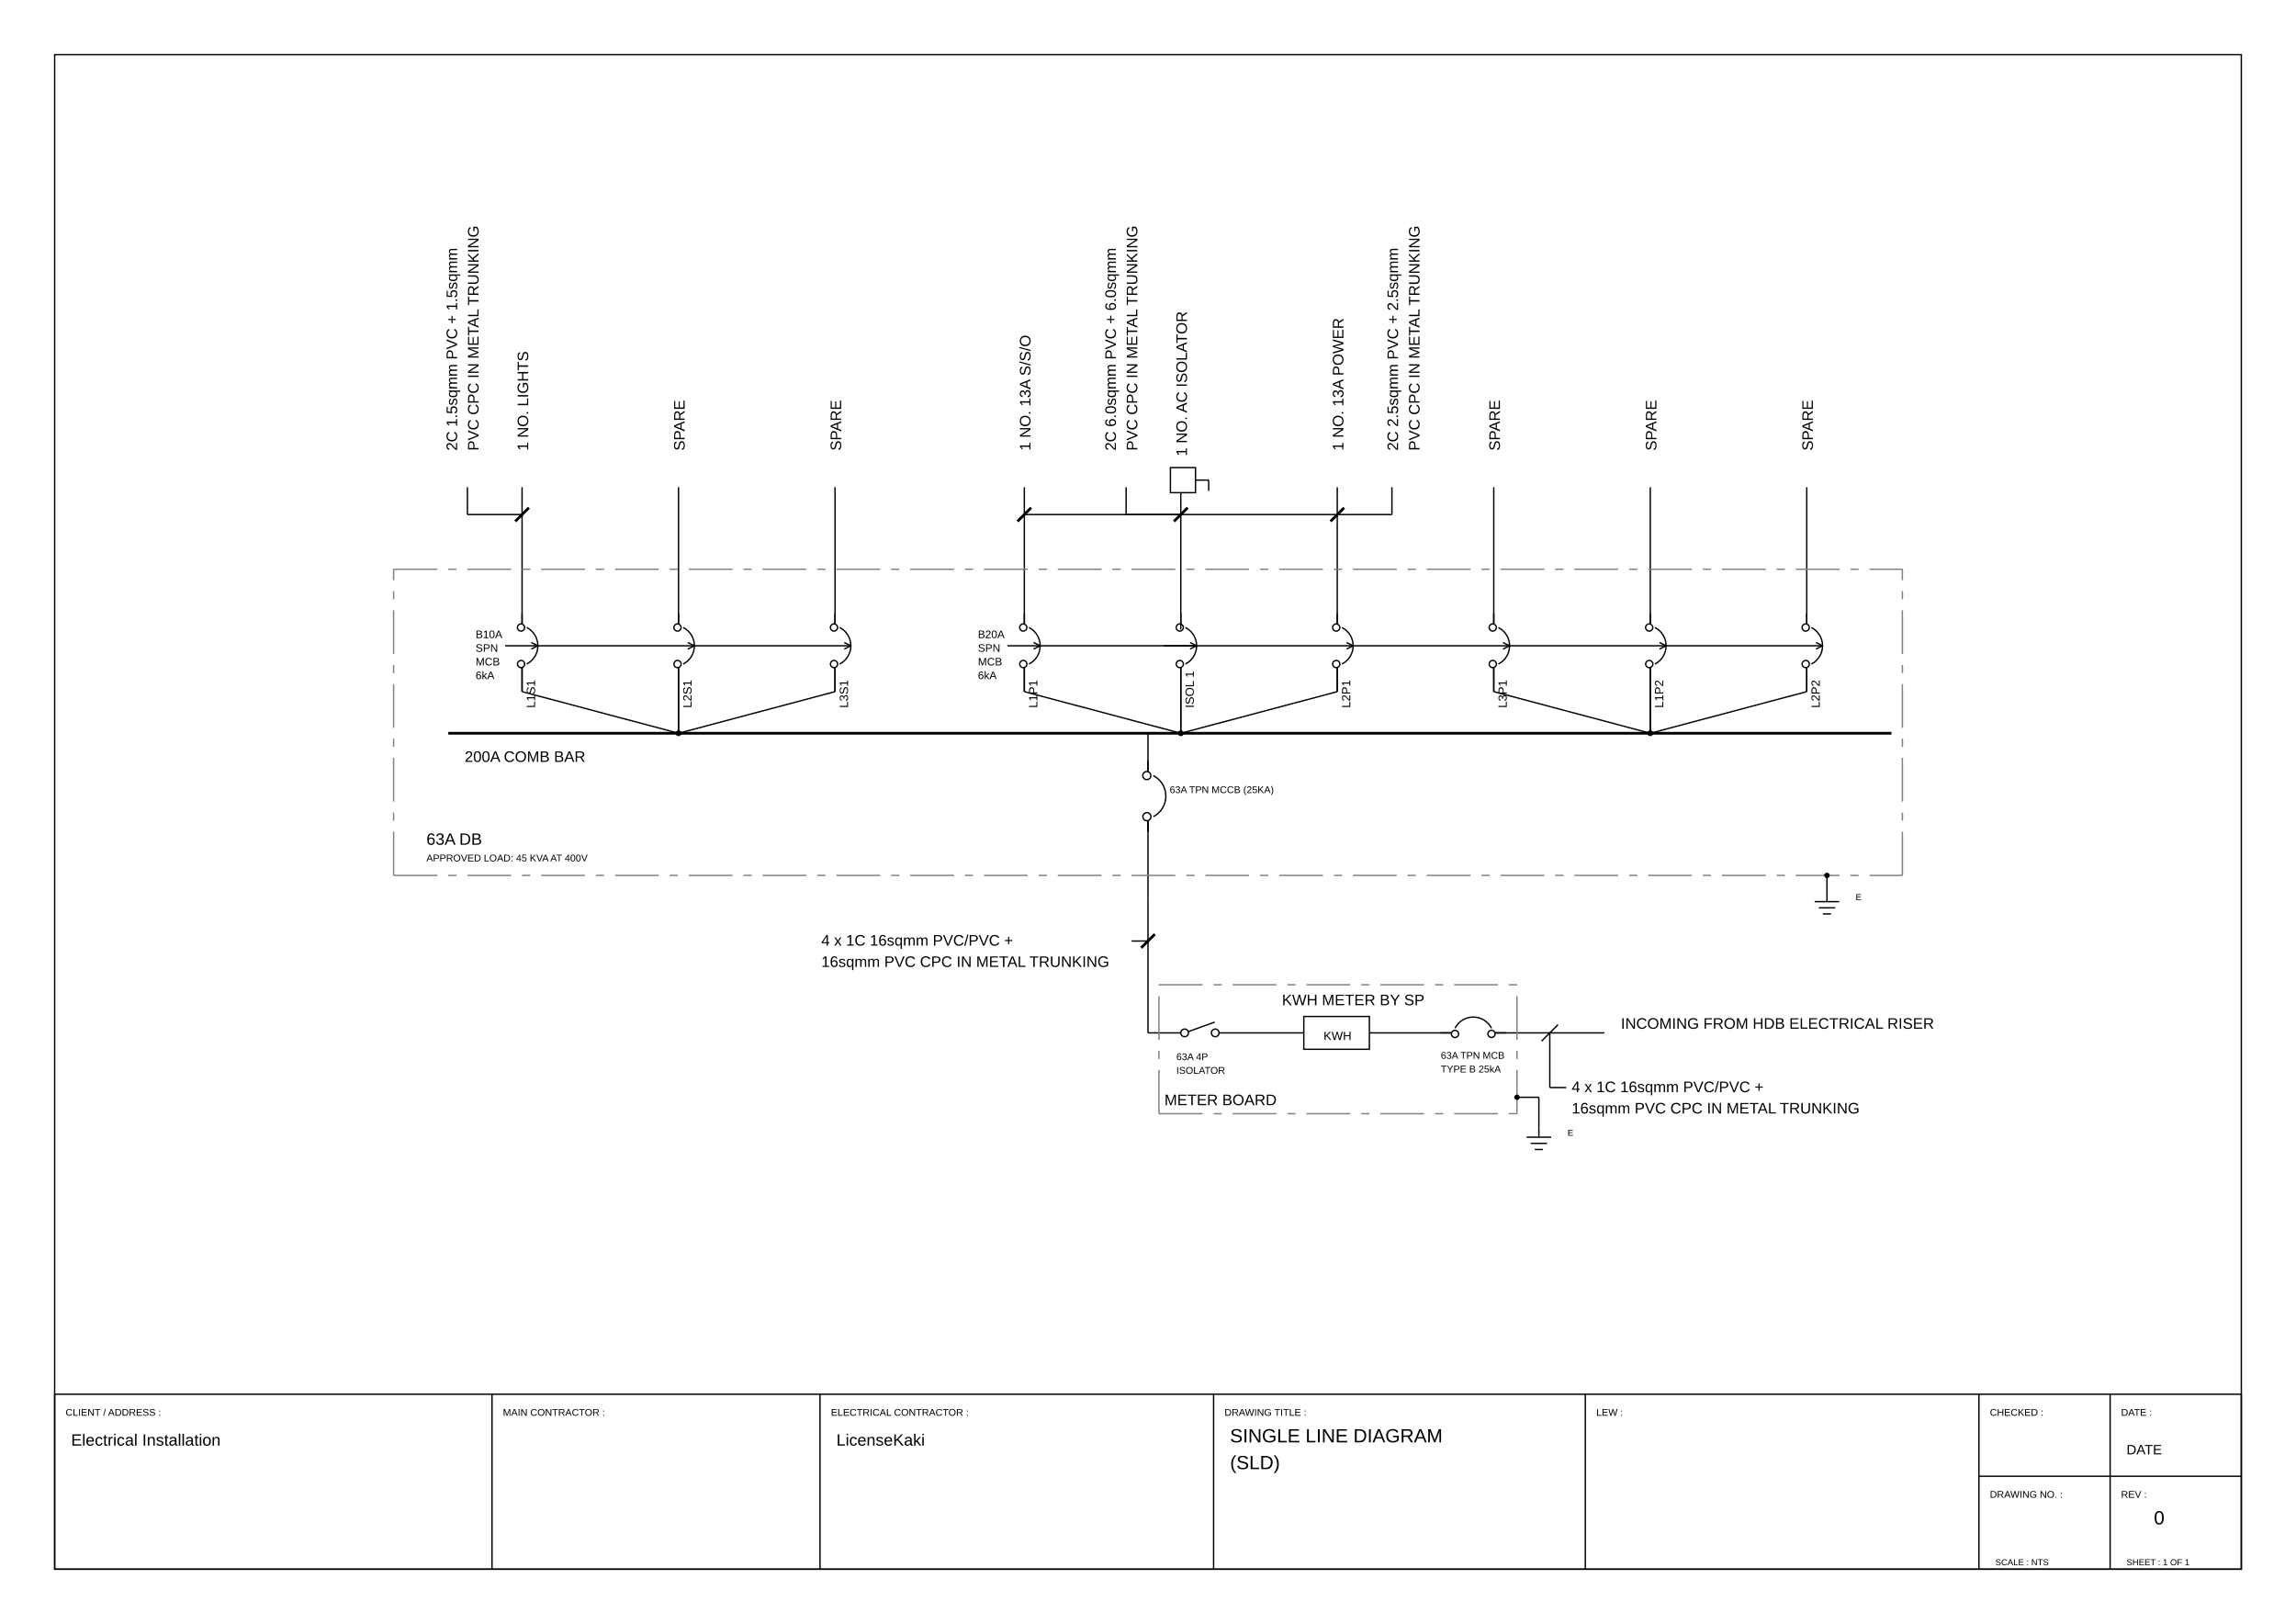
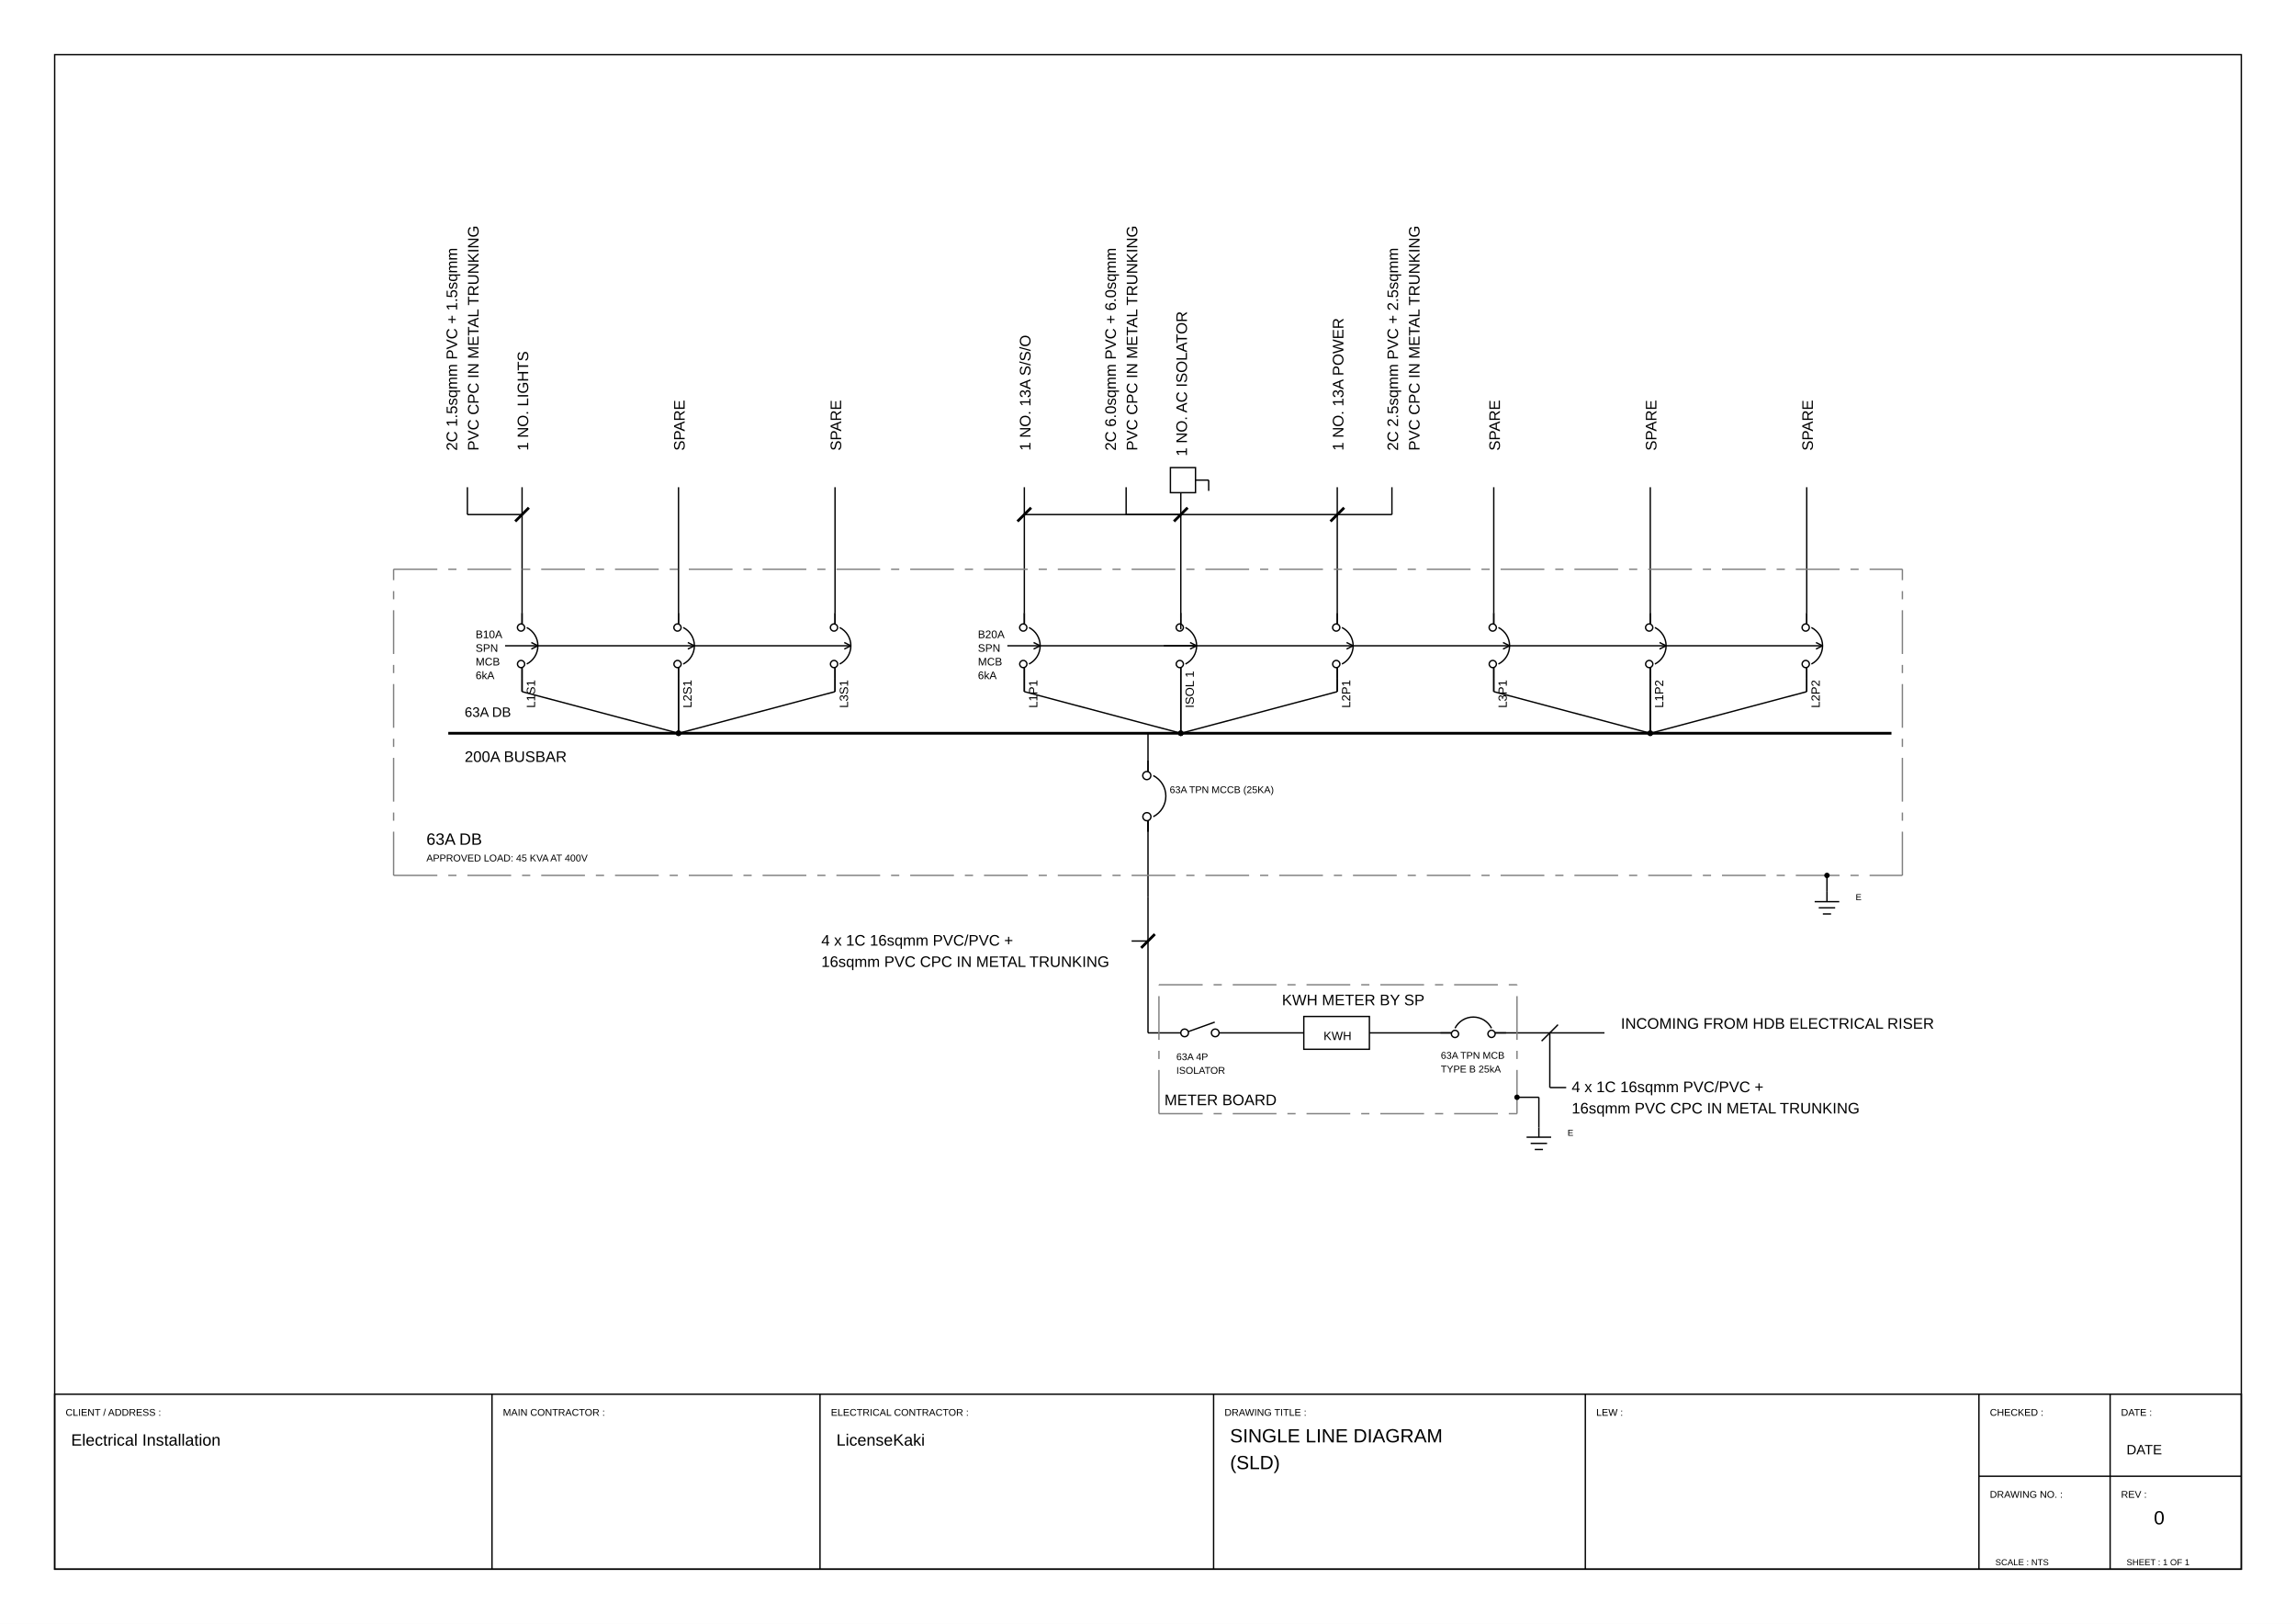
<svg xmlns="http://www.w3.org/2000/svg" viewBox="0 0 420.0 297.0" width="420.0mm" height="297.0mm">
  <rect width="420.0" height="297.0" fill="white" />
  <polygon points="10.00,287.00 410.00,287.00 410.00,10.00 10.00,10.00" stroke="#000000" stroke-width="0.25" fill="none" />
  <polygon points="10.00,287.00 410.00,287.00 410.00,255.00 10.00,255.00" stroke="#000000" stroke-width="0.25" fill="none" />
  <line x1="90.00" y1="255.00" x2="90.00" y2="287.00" stroke="#000000" stroke-width="0.25" fill="none" />
  <line x1="150.00" y1="255.00" x2="150.00" y2="287.00" stroke="#000000" stroke-width="0.25" fill="none" />
  <line x1="222.00" y1="255.00" x2="222.00" y2="287.00" stroke="#000000" stroke-width="0.25" fill="none" />
  <line x1="290.00" y1="255.00" x2="290.00" y2="287.00" stroke="#000000" stroke-width="0.25" fill="none" />
  <line x1="362.00" y1="255.00" x2="362.00" y2="287.00" stroke="#000000" stroke-width="0.25" fill="none" />
  <line x1="362.00" y1="270.00" x2="410.00" y2="270.00" stroke="#000000" stroke-width="0.25" fill="none" />
  <line x1="386.00" y1="255.00" x2="386.00" y2="287.00" stroke="#000000" stroke-width="0.25" fill="none" />
  <text x="12.00" y="258.94" font-family="Arial, Helvetica, sans-serif" font-size="1.8" fill="#000000">CLIENT / ADDRESS :</text>
  <text x="92.00" y="258.94" font-family="Arial, Helvetica, sans-serif" font-size="1.8" fill="#000000">MAIN CONTRACTOR :</text>
  <text x="152.00" y="258.94" font-family="Arial, Helvetica, sans-serif" font-size="1.8" fill="#000000">ELECTRICAL CONTRACTOR :</text>
  <text x="224.00" y="258.94" font-family="Arial, Helvetica, sans-serif" font-size="1.8" fill="#000000">DRAWING TITLE :</text>
  <text x="292.00" y="258.94" font-family="Arial, Helvetica, sans-serif" font-size="1.8" fill="#000000">LEW :</text>
  <text x="364.00" y="258.94" font-family="Arial, Helvetica, sans-serif" font-size="1.8" fill="#000000">CHECKED :</text>
  <text x="388.00" y="258.94" font-family="Arial, Helvetica, sans-serif" font-size="1.8" fill="#000000">DATE :</text>
  <text x="364.00" y="273.94" font-family="Arial, Helvetica, sans-serif" font-size="1.8" fill="#000000">DRAWING NO. :</text>
  <text x="388.00" y="273.94" font-family="Arial, Helvetica, sans-serif" font-size="1.8" fill="#000000">REV :</text>
  <circle cx="222.30" cy="188.91" r="0.70" stroke="#000000" stroke-width="0.25" fill="none" />
  <circle cx="216.70" cy="188.91" r="0.70" stroke="#000000" stroke-width="0.25" fill="none" />
  <polyline points="217.36,188.68 222.21,186.94" stroke="#000000" stroke-width="0.25" fill="none" />
  <text x="215.18" y="193.90" font-family="Arial, Helvetica, sans-serif" font-size="1.8" fill="#000000">
    <tspan x="215.18">63A 4P</tspan>
    <tspan x="215.18" dy="2.5">ISOLATOR</tspan>
  </text>
  <polygon points="238.50,185.91 250.50,185.91 250.50,191.91 238.50,191.91" stroke="#000000" stroke-width="0.25" fill="none" />
  <text x="242.10" y="190.22" font-family="Arial, Helvetica, sans-serif" font-size="2.2" fill="#000000">KWH</text>
  <text x="234.50" y="183.85" font-family="Arial, Helvetica, sans-serif" font-size="2.8" fill="#000000">KWH METER BY SP</text>
  <path d="M 272.84,188.06 A 3.75,3.75 0 0,0 266.16,188.06" stroke="#000000" stroke-width="0.25" fill="none" />
  <circle cx="266.16" cy="189.10" r="0.66" stroke="#000000" stroke-width="0.25" fill="none" />
  <circle cx="272.84" cy="189.09" r="0.66" stroke="#000000" stroke-width="0.25" fill="none" />
  <line x1="265.50" y1="188.91" x2="263.50" y2="188.91" stroke="#000000" stroke-width="0.25" fill="none" />
  <line x1="273.50" y1="188.91" x2="275.50" y2="188.91" stroke="#000000" stroke-width="0.25" fill="none" />
  <text x="263.56" y="193.65" font-family="Arial, Helvetica, sans-serif" font-size="1.8" fill="#000000">
    <tspan x="263.56">63A TPN MCB</tspan>
    <tspan x="263.56" dy="2.5">TYPE B 25kA</tspan>
  </text>
  <text x="296.50" y="188.15" font-family="Arial, Helvetica, sans-serif" font-size="2.8" fill="#000000">INCOMING FROM HDB ELECTRICAL RISER</text>
  <text x="287.50" y="199.75" font-family="Arial, Helvetica, sans-serif" font-size="2.8" fill="#000000">
    <tspan x="287.50">4 x 1C 16sqmm PVC/PVC +</tspan>
    <tspan x="287.50" dy="3.9">16sqmm PVC CPC IN METAL TRUNKING</tspan>
  </text>
  <text x="150.24" y="172.95" font-family="Arial, Helvetica, sans-serif" font-size="2.8" fill="#000000">
    <tspan x="150.24">4 x 1C 16sqmm PVC/PVC +</tspan>
    <tspan x="150.24" dy="3.9">16sqmm PVC CPC IN METAL TRUNKING</tspan>
  </text>
  <text x="213.00" y="202.13" font-family="Arial, Helvetica, sans-serif" font-size="2.8" fill="#000000">METER BOARD</text>
  <line x1="281.50" y1="206.19" x2="281.50" y2="207.99" stroke="#000000" stroke-width="0.25" fill="none" />
  <line x1="279.25" y1="207.99" x2="283.75" y2="207.99" stroke="#000000" stroke-width="0.25" fill="none" />
  <line x1="280.00" y1="209.12" x2="283.00" y2="209.12" stroke="#000000" stroke-width="0.25" fill="none" />
  <line x1="280.75" y1="210.24" x2="282.25" y2="210.24" stroke="#000000" stroke-width="0.25" fill="none" />
  <text x="286.75" y="207.72" font-family="Arial, Helvetica, sans-serif" font-size="1.6" fill="#000000">E</text>
  <path d="M 210.96,149.37 A 4.22,4.22 0 0,0 210.96,141.85" stroke="#000000" stroke-width="0.25" fill="none" />
  <circle cx="209.78" cy="141.85" r="0.74" stroke="#000000" stroke-width="0.25" fill="none" />
  <circle cx="209.80" cy="149.37" r="0.74" stroke="#000000" stroke-width="0.25" fill="none" />
  <line x1="210.00" y1="150.11" x2="210.00" y2="152.11" stroke="#000000" stroke-width="0.25" fill="none" />
  <line x1="210.00" y1="141.11" x2="210.00" y2="139.11" stroke="#000000" stroke-width="0.25" fill="none" />
  <text x="213.96" y="145.05" font-family="Arial, Helvetica, sans-serif" font-size="1.8" fill="#000000">63A TPN MCCB (25KA)</text>
  <line x1="82.00" y1="134.11" x2="346.00" y2="134.11" stroke="#000000" stroke-width="0.50" fill="none" />
-   <text x="85.00" y="139.35" font-family="Arial, Helvetica, sans-serif" font-size="2.8" fill="#000000">200A COMB BAR</text>
+   <text x="85.00" y="131.11" font-family="Arial, Helvetica, sans-serif" font-size="2.5" fill="#000000">63A DB</text>
+   <text x="85.00" y="139.35" font-family="Arial, Helvetica, sans-serif" font-size="2.8" fill="#000000">200A BUSBAR</text>
  <text x="97.00" y="130.37" font-family="Arial, Helvetica, sans-serif" font-size="2.2" fill="#000000" transform="rotate(-90.0,97.00,129.49)">L1S1</text>
  <path d="M 96.35,121.45 A 3.75,3.75 0 0,0 96.35,114.77" stroke="#000000" stroke-width="0.25" fill="none" />
  <circle cx="95.31" cy="114.77" r="0.66" stroke="#000000" stroke-width="0.25" fill="none" />
  <circle cx="95.32" cy="121.45" r="0.66" stroke="#000000" stroke-width="0.25" fill="none" />
  <line x1="95.50" y1="122.11" x2="95.50" y2="124.11" stroke="#000000" stroke-width="0.25" fill="none" />
  <line x1="95.50" y1="114.11" x2="95.50" y2="112.11" stroke="#000000" stroke-width="0.25" fill="none" />
  <line x1="92.39" y1="118.11" x2="98.39" y2="118.11" stroke="#000000" stroke-width="0.25" fill="none" />
  <line x1="98.39" y1="118.11" x2="97.19" y2="117.51" stroke="#000000" stroke-width="0.25" fill="none" />
  <line x1="98.39" y1="118.11" x2="97.19" y2="118.71" stroke="#000000" stroke-width="0.25" fill="none" />
  <text x="87.00" y="116.71" font-family="Arial, Helvetica, sans-serif" font-size="2.0" fill="#000000">B10A</text>
  <text x="87.00" y="119.21" font-family="Arial, Helvetica, sans-serif" font-size="2.0" fill="#000000">SPN</text>
  <text x="87.00" y="121.71" font-family="Arial, Helvetica, sans-serif" font-size="2.0" fill="#000000">MCB</text>
  <text x="87.00" y="124.21" font-family="Arial, Helvetica, sans-serif" font-size="2.0" fill="#000000">6kA</text>
  <text x="95.50" y="83.55" font-family="Arial, Helvetica, sans-serif" font-size="2.8" fill="#000000" transform="rotate(-90.0,95.50,82.43)">1 NO. LIGHTS</text>
  <text x="125.62" y="130.37" font-family="Arial, Helvetica, sans-serif" font-size="2.2" fill="#000000" transform="rotate(-90.0,125.62,129.49)">L2S1</text>
  <path d="M 124.98,121.45 A 3.75,3.75 0 0,0 124.98,114.77" stroke="#000000" stroke-width="0.25" fill="none" />
  <circle cx="123.93" cy="114.77" r="0.66" stroke="#000000" stroke-width="0.25" fill="none" />
  <circle cx="123.94" cy="121.45" r="0.66" stroke="#000000" stroke-width="0.25" fill="none" />
  <line x1="124.12" y1="122.11" x2="124.12" y2="124.11" stroke="#000000" stroke-width="0.25" fill="none" />
  <line x1="124.12" y1="114.11" x2="124.12" y2="112.11" stroke="#000000" stroke-width="0.25" fill="none" />
  <line x1="98.39" y1="118.11" x2="127.02" y2="118.11" stroke="#000000" stroke-width="0.25" fill="none" />
  <line x1="127.02" y1="118.11" x2="125.82" y2="117.51" stroke="#000000" stroke-width="0.25" fill="none" />
  <line x1="127.02" y1="118.11" x2="125.82" y2="118.71" stroke="#000000" stroke-width="0.25" fill="none" />
  <text x="124.12" y="83.55" font-family="Arial, Helvetica, sans-serif" font-size="2.8" fill="#000000" transform="rotate(-90.0,124.12,82.43)">SPARE</text>
  <text x="154.25" y="130.37" font-family="Arial, Helvetica, sans-serif" font-size="2.2" fill="#000000" transform="rotate(-90.0,154.25,129.49)">L3S1</text>
  <path d="M 153.60,121.45 A 3.75,3.75 0 0,0 153.60,114.77" stroke="#000000" stroke-width="0.25" fill="none" />
  <circle cx="152.56" cy="114.77" r="0.66" stroke="#000000" stroke-width="0.25" fill="none" />
  <circle cx="152.57" cy="121.45" r="0.66" stroke="#000000" stroke-width="0.25" fill="none" />
  <line x1="152.75" y1="122.11" x2="152.75" y2="124.11" stroke="#000000" stroke-width="0.25" fill="none" />
  <line x1="152.75" y1="114.11" x2="152.75" y2="112.11" stroke="#000000" stroke-width="0.25" fill="none" />
  <line x1="127.02" y1="118.11" x2="155.64" y2="118.11" stroke="#000000" stroke-width="0.25" fill="none" />
  <line x1="155.64" y1="118.11" x2="154.44" y2="117.51" stroke="#000000" stroke-width="0.25" fill="none" />
  <line x1="155.64" y1="118.11" x2="154.44" y2="118.71" stroke="#000000" stroke-width="0.25" fill="none" />
  <text x="152.75" y="83.55" font-family="Arial, Helvetica, sans-serif" font-size="2.8" fill="#000000" transform="rotate(-90.0,152.75,82.43)">SPARE</text>
  <text x="188.88" y="130.37" font-family="Arial, Helvetica, sans-serif" font-size="2.2" fill="#000000" transform="rotate(-90.0,188.88,129.49)">L1P1</text>
  <path d="M 188.23,121.45 A 3.75,3.75 0 0,0 188.23,114.77" stroke="#000000" stroke-width="0.25" fill="none" />
  <circle cx="187.18" cy="114.77" r="0.66" stroke="#000000" stroke-width="0.25" fill="none" />
  <circle cx="187.19" cy="121.45" r="0.66" stroke="#000000" stroke-width="0.25" fill="none" />
  <line x1="187.38" y1="122.11" x2="187.38" y2="124.11" stroke="#000000" stroke-width="0.25" fill="none" />
  <line x1="187.38" y1="114.11" x2="187.38" y2="112.11" stroke="#000000" stroke-width="0.25" fill="none" />
  <line x1="184.27" y1="118.11" x2="190.27" y2="118.11" stroke="#000000" stroke-width="0.25" fill="none" />
  <line x1="190.27" y1="118.11" x2="189.07" y2="117.51" stroke="#000000" stroke-width="0.25" fill="none" />
  <line x1="190.27" y1="118.11" x2="189.07" y2="118.71" stroke="#000000" stroke-width="0.25" fill="none" />
  <text x="178.88" y="116.71" font-family="Arial, Helvetica, sans-serif" font-size="2.0" fill="#000000">B20A</text>
  <text x="178.88" y="119.21" font-family="Arial, Helvetica, sans-serif" font-size="2.0" fill="#000000">SPN</text>
  <text x="178.88" y="121.71" font-family="Arial, Helvetica, sans-serif" font-size="2.0" fill="#000000">MCB</text>
  <text x="178.88" y="124.21" font-family="Arial, Helvetica, sans-serif" font-size="2.0" fill="#000000">6kA</text>
  <text x="187.38" y="83.55" font-family="Arial, Helvetica, sans-serif" font-size="2.8" fill="#000000" transform="rotate(-90.0,187.38,82.43)">1 NO. 13A S/S/O</text>
  <text x="217.50" y="130.37" font-family="Arial, Helvetica, sans-serif" font-size="2.2" fill="#000000" transform="rotate(-90.0,217.50,129.49)">ISOL 1</text>
  <path d="M 216.85,121.45 A 3.75,3.75 0 0,0 216.85,114.77" stroke="#000000" stroke-width="0.25" fill="none" />
  <circle cx="215.81" cy="114.77" r="0.66" stroke="#000000" stroke-width="0.25" fill="none" />
  <circle cx="215.82" cy="121.45" r="0.66" stroke="#000000" stroke-width="0.25" fill="none" />
  <line x1="216.00" y1="122.11" x2="216.00" y2="124.11" stroke="#000000" stroke-width="0.25" fill="none" />
  <line x1="216.00" y1="114.11" x2="216.00" y2="112.11" stroke="#000000" stroke-width="0.25" fill="none" />
  <line x1="212.89" y1="118.11" x2="218.89" y2="118.11" stroke="#000000" stroke-width="0.25" fill="none" />
  <line x1="218.89" y1="118.11" x2="217.69" y2="117.51" stroke="#000000" stroke-width="0.25" fill="none" />
  <line x1="218.89" y1="118.11" x2="217.69" y2="118.71" stroke="#000000" stroke-width="0.25" fill="none" />
  <text x="216.00" y="84.55" font-family="Arial, Helvetica, sans-serif" font-size="2.8" fill="#000000" transform="rotate(-90.0,216.00,83.43)">1 NO. AC ISOLATOR</text>
  <text x="246.12" y="130.37" font-family="Arial, Helvetica, sans-serif" font-size="2.2" fill="#000000" transform="rotate(-90.0,246.12,129.49)">L2P1</text>
  <path d="M 245.48,121.45 A 3.75,3.75 0 0,0 245.48,114.77" stroke="#000000" stroke-width="0.25" fill="none" />
  <circle cx="244.43" cy="114.77" r="0.66" stroke="#000000" stroke-width="0.25" fill="none" />
  <circle cx="244.44" cy="121.45" r="0.66" stroke="#000000" stroke-width="0.25" fill="none" />
  <line x1="244.62" y1="122.11" x2="244.62" y2="124.11" stroke="#000000" stroke-width="0.25" fill="none" />
  <line x1="244.62" y1="114.11" x2="244.62" y2="112.11" stroke="#000000" stroke-width="0.25" fill="none" />
  <line x1="190.27" y1="118.11" x2="247.52" y2="118.11" stroke="#000000" stroke-width="0.25" fill="none" />
  <line x1="247.52" y1="118.11" x2="246.32" y2="117.51" stroke="#000000" stroke-width="0.25" fill="none" />
  <line x1="247.52" y1="118.11" x2="246.32" y2="118.71" stroke="#000000" stroke-width="0.25" fill="none" />
  <text x="244.62" y="83.55" font-family="Arial, Helvetica, sans-serif" font-size="2.8" fill="#000000" transform="rotate(-90.0,244.62,82.43)">1 NO. 13A POWER</text>
  <text x="274.75" y="130.37" font-family="Arial, Helvetica, sans-serif" font-size="2.2" fill="#000000" transform="rotate(-90.0,274.75,129.49)">L3P1</text>
  <path d="M 274.10,121.45 A 3.75,3.75 0 0,0 274.10,114.77" stroke="#000000" stroke-width="0.25" fill="none" />
  <circle cx="273.06" cy="114.77" r="0.66" stroke="#000000" stroke-width="0.25" fill="none" />
  <circle cx="273.07" cy="121.45" r="0.66" stroke="#000000" stroke-width="0.25" fill="none" />
  <line x1="273.25" y1="122.11" x2="273.25" y2="124.11" stroke="#000000" stroke-width="0.25" fill="none" />
  <line x1="273.25" y1="114.11" x2="273.25" y2="112.11" stroke="#000000" stroke-width="0.25" fill="none" />
  <line x1="247.52" y1="118.11" x2="276.14" y2="118.11" stroke="#000000" stroke-width="0.25" fill="none" />
  <line x1="276.14" y1="118.11" x2="274.94" y2="117.51" stroke="#000000" stroke-width="0.25" fill="none" />
  <line x1="276.14" y1="118.11" x2="274.94" y2="118.71" stroke="#000000" stroke-width="0.25" fill="none" />
  <text x="273.25" y="83.55" font-family="Arial, Helvetica, sans-serif" font-size="2.8" fill="#000000" transform="rotate(-90.0,273.25,82.43)">SPARE</text>
  <text x="303.38" y="130.37" font-family="Arial, Helvetica, sans-serif" font-size="2.2" fill="#000000" transform="rotate(-90.0,303.38,129.49)">L1P2</text>
  <path d="M 302.73,121.45 A 3.75,3.75 0 0,0 302.73,114.77" stroke="#000000" stroke-width="0.25" fill="none" />
  <circle cx="301.68" cy="114.77" r="0.66" stroke="#000000" stroke-width="0.25" fill="none" />
  <circle cx="301.69" cy="121.45" r="0.66" stroke="#000000" stroke-width="0.25" fill="none" />
  <line x1="301.88" y1="122.11" x2="301.88" y2="124.11" stroke="#000000" stroke-width="0.25" fill="none" />
  <line x1="301.88" y1="114.11" x2="301.88" y2="112.11" stroke="#000000" stroke-width="0.25" fill="none" />
  <line x1="276.14" y1="118.11" x2="304.77" y2="118.11" stroke="#000000" stroke-width="0.25" fill="none" />
  <line x1="304.77" y1="118.11" x2="303.57" y2="117.51" stroke="#000000" stroke-width="0.25" fill="none" />
  <line x1="304.77" y1="118.11" x2="303.57" y2="118.71" stroke="#000000" stroke-width="0.25" fill="none" />
  <text x="301.88" y="83.55" font-family="Arial, Helvetica, sans-serif" font-size="2.8" fill="#000000" transform="rotate(-90.0,301.88,82.43)">SPARE</text>
  <text x="332.00" y="130.37" font-family="Arial, Helvetica, sans-serif" font-size="2.2" fill="#000000" transform="rotate(-90.0,332.00,129.49)">L2P2</text>
  <path d="M 331.35,121.45 A 3.75,3.75 0 0,0 331.35,114.77" stroke="#000000" stroke-width="0.25" fill="none" />
  <circle cx="330.31" cy="114.77" r="0.66" stroke="#000000" stroke-width="0.25" fill="none" />
  <circle cx="330.32" cy="121.45" r="0.66" stroke="#000000" stroke-width="0.25" fill="none" />
  <line x1="330.50" y1="122.11" x2="330.50" y2="124.11" stroke="#000000" stroke-width="0.25" fill="none" />
  <line x1="330.50" y1="114.11" x2="330.50" y2="112.11" stroke="#000000" stroke-width="0.25" fill="none" />
  <line x1="304.77" y1="118.11" x2="333.39" y2="118.11" stroke="#000000" stroke-width="0.25" fill="none" />
  <line x1="333.39" y1="118.11" x2="332.19" y2="117.51" stroke="#000000" stroke-width="0.25" fill="none" />
  <line x1="333.39" y1="118.11" x2="332.19" y2="118.71" stroke="#000000" stroke-width="0.25" fill="none" />
  <text x="330.50" y="83.55" font-family="Arial, Helvetica, sans-serif" font-size="2.8" fill="#000000" transform="rotate(-90.0,330.50,82.43)">SPARE</text>
  <text x="82.50" y="83.55" font-family="Arial, Helvetica, sans-serif" font-size="2.8" fill="#000000" transform="rotate(-90.0,82.50,82.43)">2C 1.5sqmm PVC + 1.5sqmm</text>
  <text x="86.42" y="83.55" font-family="Arial, Helvetica, sans-serif" font-size="2.8" fill="#000000" transform="rotate(-90.0,86.42,82.43)">PVC CPC IN METAL TRUNKING</text>
  <text x="254.62" y="83.55" font-family="Arial, Helvetica, sans-serif" font-size="2.8" fill="#000000" transform="rotate(-90.0,254.62,82.43)">2C 2.5sqmm PVC + 2.5sqmm</text>
  <text x="258.55" y="83.55" font-family="Arial, Helvetica, sans-serif" font-size="2.8" fill="#000000" transform="rotate(-90.0,258.55,82.43)">PVC CPC IN METAL TRUNKING</text>
  <text x="203.00" y="83.55" font-family="Arial, Helvetica, sans-serif" font-size="2.8" fill="#000000" transform="rotate(-90.0,203.00,82.43)">2C 6.0sqmm PVC + 6.0sqmm</text>
  <text x="206.92" y="83.55" font-family="Arial, Helvetica, sans-serif" font-size="2.8" fill="#000000" transform="rotate(-90.0,206.92,82.43)">PVC CPC IN METAL TRUNKING</text>
  <polygon points="214.10,90.11 218.69,90.11 218.69,85.52 214.10,85.52" stroke="#000000" stroke-width="0.25" fill="none" />
  <line x1="218.69" y1="87.81" x2="221.10" y2="87.81" stroke="#000000" stroke-width="0.25" fill="none" />
  <line x1="221.10" y1="87.81" x2="221.10" y2="89.78" stroke="#000000" stroke-width="0.25" fill="none" />
  <text x="78.00" y="154.51" font-family="Arial, Helvetica, sans-serif" font-size="3.0" fill="#000000">63A DB</text>
  <text x="78.00" y="157.55" font-family="Arial, Helvetica, sans-serif" font-size="1.8" fill="#000000">APPROVED LOAD: 45 KVA AT 400V</text>
  <line x1="334.20" y1="163.11" x2="334.20" y2="164.91" stroke="#000000" stroke-width="0.25" fill="none" />
  <line x1="331.95" y1="164.91" x2="336.45" y2="164.91" stroke="#000000" stroke-width="0.25" fill="none" />
  <line x1="332.70" y1="166.04" x2="335.70" y2="166.04" stroke="#000000" stroke-width="0.25" fill="none" />
  <line x1="333.45" y1="167.16" x2="334.95" y2="167.16" stroke="#000000" stroke-width="0.25" fill="none" />
  <text x="339.45" y="164.64" font-family="Arial, Helvetica, sans-serif" font-size="1.6" fill="#000000">E</text>
  <line x1="210.00" y1="188.91" x2="216.00" y2="188.91" stroke="#000000" stroke-width="0.25" fill="none" />
  <line x1="223.00" y1="188.91" x2="238.50" y2="188.91" stroke="#000000" stroke-width="0.25" fill="none" />
  <line x1="250.50" y1="188.91" x2="265.50" y2="188.91" stroke="#000000" stroke-width="0.25" fill="none" />
  <line x1="273.50" y1="188.91" x2="293.50" y2="188.91" stroke="#000000" stroke-width="0.25" fill="none" />
  <line x1="282.00" y1="190.41" x2="285.00" y2="187.41" stroke="#000000" stroke-width="0.25" fill="none" />
  <line x1="283.50" y1="188.91" x2="283.50" y2="198.91" stroke="#000000" stroke-width="0.25" fill="none" />
  <line x1="283.50" y1="198.91" x2="286.50" y2="198.91" stroke="#000000" stroke-width="0.25" fill="none" />
  <line x1="210.00" y1="188.91" x2="210.00" y2="164.11" stroke="#000000" stroke-width="0.25" fill="none" />
  <line x1="210.00" y1="172.11" x2="207.00" y2="172.11" stroke="#000000" stroke-width="0.25" fill="none" />
  <line x1="277.50" y1="200.69" x2="281.50" y2="200.69" stroke="#000000" stroke-width="0.25" fill="none" />
  <line x1="281.50" y1="200.69" x2="281.50" y2="206.19" stroke="#000000" stroke-width="0.25" fill="none" />
  <line x1="210.00" y1="164.11" x2="210.00" y2="150.11" stroke="#000000" stroke-width="0.25" fill="none" />
  <line x1="210.00" y1="152.11" x2="210.00" y2="150.11" stroke="#000000" stroke-width="0.25" fill="none" />
  <line x1="210.00" y1="141.11" x2="210.00" y2="139.11" stroke="#000000" stroke-width="0.25" fill="none" />
  <line x1="210.00" y1="139.11" x2="210.00" y2="134.11" stroke="#000000" stroke-width="0.25" fill="none" />
  <line x1="95.50" y1="126.50" x2="95.50" y2="122.11" stroke="#000000" stroke-width="0.25" fill="none" />
  <line x1="95.50" y1="114.11" x2="95.50" y2="112.11" stroke="#000000" stroke-width="0.25" fill="none" />
  <line x1="95.50" y1="112.11" x2="95.50" y2="89.11" stroke="#000000" stroke-width="0.25" fill="none" />
  <line x1="124.12" y1="134.11" x2="124.12" y2="122.11" stroke="#000000" stroke-width="0.25" fill="none" />
  <line x1="124.12" y1="114.11" x2="124.12" y2="112.11" stroke="#000000" stroke-width="0.25" fill="none" />
  <line x1="124.12" y1="112.11" x2="124.12" y2="89.11" stroke="#000000" stroke-width="0.25" fill="none" />
  <line x1="152.75" y1="126.50" x2="152.75" y2="122.11" stroke="#000000" stroke-width="0.25" fill="none" />
  <line x1="152.75" y1="114.11" x2="152.75" y2="112.11" stroke="#000000" stroke-width="0.25" fill="none" />
  <line x1="152.75" y1="112.11" x2="152.75" y2="89.11" stroke="#000000" stroke-width="0.25" fill="none" />
  <line x1="187.38" y1="126.50" x2="187.38" y2="122.11" stroke="#000000" stroke-width="0.25" fill="none" />
  <line x1="187.38" y1="114.11" x2="187.38" y2="112.11" stroke="#000000" stroke-width="0.25" fill="none" />
  <line x1="187.38" y1="112.11" x2="187.38" y2="89.11" stroke="#000000" stroke-width="0.25" fill="none" />
  <line x1="216.00" y1="134.11" x2="216.00" y2="122.11" stroke="#000000" stroke-width="0.25" fill="none" />
  <line x1="216.00" y1="115.11" x2="216.00" y2="113.11" stroke="#000000" stroke-width="0.25" fill="none" />
  <line x1="216.00" y1="113.11" x2="216.00" y2="90.11" stroke="#000000" stroke-width="0.25" fill="none" />
  <line x1="244.62" y1="126.50" x2="244.62" y2="122.11" stroke="#000000" stroke-width="0.25" fill="none" />
  <line x1="244.62" y1="114.11" x2="244.62" y2="112.11" stroke="#000000" stroke-width="0.25" fill="none" />
  <line x1="244.62" y1="112.11" x2="244.62" y2="89.11" stroke="#000000" stroke-width="0.25" fill="none" />
  <line x1="273.25" y1="126.50" x2="273.25" y2="122.11" stroke="#000000" stroke-width="0.25" fill="none" />
  <line x1="273.25" y1="114.11" x2="273.25" y2="112.11" stroke="#000000" stroke-width="0.25" fill="none" />
  <line x1="273.25" y1="112.11" x2="273.25" y2="89.11" stroke="#000000" stroke-width="0.25" fill="none" />
  <line x1="301.88" y1="134.11" x2="301.88" y2="122.11" stroke="#000000" stroke-width="0.25" fill="none" />
  <line x1="301.88" y1="114.11" x2="301.88" y2="112.11" stroke="#000000" stroke-width="0.25" fill="none" />
  <line x1="301.88" y1="112.11" x2="301.88" y2="89.11" stroke="#000000" stroke-width="0.25" fill="none" />
  <line x1="330.50" y1="126.50" x2="330.50" y2="122.11" stroke="#000000" stroke-width="0.25" fill="none" />
  <line x1="330.50" y1="114.11" x2="330.50" y2="112.11" stroke="#000000" stroke-width="0.25" fill="none" />
  <line x1="330.50" y1="112.11" x2="330.50" y2="89.11" stroke="#000000" stroke-width="0.25" fill="none" />
  <line x1="85.50" y1="94.11" x2="95.50" y2="94.11" stroke="#000000" stroke-width="0.25" fill="none" />
  <line x1="85.50" y1="94.11" x2="85.50" y2="89.11" stroke="#000000" stroke-width="0.25" fill="none" />
  <line x1="187.38" y1="94.11" x2="254.62" y2="94.11" stroke="#000000" stroke-width="0.25" fill="none" />
  <line x1="254.62" y1="94.11" x2="254.62" y2="89.11" stroke="#000000" stroke-width="0.25" fill="none" />
  <line x1="206.00" y1="94.11" x2="216.00" y2="94.11" stroke="#000000" stroke-width="0.25" fill="none" />
  <line x1="206.00" y1="94.11" x2="206.00" y2="89.11" stroke="#000000" stroke-width="0.25" fill="none" />
  <line x1="334.20" y1="160.11" x2="334.20" y2="163.11" stroke="#000000" stroke-width="0.25" fill="none" />
  <line x1="208.75" y1="173.36" x2="211.25" y2="170.86" stroke="#000000" stroke-width="0.50" fill="none" />
  <line x1="94.25" y1="95.36" x2="96.75" y2="92.86" stroke="#000000" stroke-width="0.50" fill="none" />
  <line x1="186.12" y1="95.36" x2="188.62" y2="92.86" stroke="#000000" stroke-width="0.50" fill="none" />
  <line x1="243.38" y1="95.36" x2="245.88" y2="92.86" stroke="#000000" stroke-width="0.50" fill="none" />
  <line x1="214.75" y1="95.36" x2="217.25" y2="92.86" stroke="#000000" stroke-width="0.50" fill="none" />
  <line x1="124.12" y1="134.11" x2="124.12" y2="124.11" stroke="#000000" stroke-width="0.25" fill="none" />
  <line x1="124.12" y1="134.11" x2="95.50" y2="126.50" stroke="#000000" stroke-width="0.25" fill="none" />
  <line x1="95.50" y1="126.50" x2="95.50" y2="124.11" stroke="#000000" stroke-width="0.25" fill="none" />
  <line x1="124.12" y1="134.11" x2="152.75" y2="126.50" stroke="#000000" stroke-width="0.25" fill="none" />
  <line x1="152.75" y1="126.50" x2="152.75" y2="124.11" stroke="#000000" stroke-width="0.25" fill="none" />
  <line x1="216.00" y1="134.11" x2="216.00" y2="124.11" stroke="#000000" stroke-width="0.25" fill="none" />
  <line x1="216.00" y1="134.11" x2="187.38" y2="126.50" stroke="#000000" stroke-width="0.25" fill="none" />
  <line x1="187.38" y1="126.50" x2="187.38" y2="124.11" stroke="#000000" stroke-width="0.25" fill="none" />
  <line x1="216.00" y1="134.11" x2="244.62" y2="126.50" stroke="#000000" stroke-width="0.25" fill="none" />
  <line x1="244.62" y1="126.50" x2="244.62" y2="124.11" stroke="#000000" stroke-width="0.25" fill="none" />
  <line x1="301.88" y1="134.11" x2="301.88" y2="124.11" stroke="#000000" stroke-width="0.25" fill="none" />
  <line x1="301.88" y1="134.11" x2="273.25" y2="126.50" stroke="#000000" stroke-width="0.25" fill="none" />
  <line x1="273.25" y1="126.50" x2="273.25" y2="124.11" stroke="#000000" stroke-width="0.25" fill="none" />
  <line x1="301.88" y1="134.11" x2="330.50" y2="126.50" stroke="#000000" stroke-width="0.25" fill="none" />
  <line x1="330.50" y1="126.50" x2="330.50" y2="124.11" stroke="#000000" stroke-width="0.25" fill="none" />
  <line x1="212.00" y1="203.69" x2="220.00" y2="203.69" stroke="#808080" stroke-width="0.25" fill="none" />
  <line x1="222.00" y1="203.69" x2="223.50" y2="203.69" stroke="#808080" stroke-width="0.25" fill="none" />
  <line x1="225.50" y1="203.69" x2="233.50" y2="203.69" stroke="#808080" stroke-width="0.25" fill="none" />
  <line x1="235.50" y1="203.69" x2="237.00" y2="203.69" stroke="#808080" stroke-width="0.25" fill="none" />
  <line x1="239.00" y1="203.69" x2="247.00" y2="203.69" stroke="#808080" stroke-width="0.25" fill="none" />
  <line x1="249.00" y1="203.69" x2="250.50" y2="203.69" stroke="#808080" stroke-width="0.25" fill="none" />
  <line x1="252.50" y1="203.69" x2="260.50" y2="203.69" stroke="#808080" stroke-width="0.25" fill="none" />
  <line x1="262.50" y1="203.69" x2="264.00" y2="203.69" stroke="#808080" stroke-width="0.25" fill="none" />
  <line x1="266.00" y1="203.69" x2="274.00" y2="203.69" stroke="#808080" stroke-width="0.25" fill="none" />
  <line x1="276.00" y1="203.69" x2="277.50" y2="203.69" stroke="#808080" stroke-width="0.25" fill="none" />
  <line x1="212.00" y1="180.11" x2="220.00" y2="180.11" stroke="#808080" stroke-width="0.25" fill="none" />
  <line x1="222.00" y1="180.11" x2="223.50" y2="180.11" stroke="#808080" stroke-width="0.25" fill="none" />
  <line x1="225.50" y1="180.11" x2="233.50" y2="180.11" stroke="#808080" stroke-width="0.25" fill="none" />
  <line x1="235.50" y1="180.11" x2="237.00" y2="180.11" stroke="#808080" stroke-width="0.25" fill="none" />
  <line x1="239.00" y1="180.11" x2="247.00" y2="180.11" stroke="#808080" stroke-width="0.25" fill="none" />
  <line x1="249.00" y1="180.11" x2="250.50" y2="180.11" stroke="#808080" stroke-width="0.25" fill="none" />
  <line x1="252.50" y1="180.11" x2="260.50" y2="180.11" stroke="#808080" stroke-width="0.25" fill="none" />
  <line x1="262.50" y1="180.11" x2="264.00" y2="180.11" stroke="#808080" stroke-width="0.25" fill="none" />
  <line x1="266.00" y1="180.11" x2="274.00" y2="180.11" stroke="#808080" stroke-width="0.25" fill="none" />
  <line x1="276.00" y1="180.11" x2="277.50" y2="180.11" stroke="#808080" stroke-width="0.25" fill="none" />
  <line x1="212.00" y1="203.69" x2="212.00" y2="195.69" stroke="#808080" stroke-width="0.25" fill="none" />
  <line x1="212.00" y1="193.69" x2="212.00" y2="192.19" stroke="#808080" stroke-width="0.25" fill="none" />
  <line x1="212.00" y1="190.19" x2="212.00" y2="182.19" stroke="#808080" stroke-width="0.25" fill="none" />
  <line x1="212.00" y1="180.19" x2="212.00" y2="180.11" stroke="#808080" stroke-width="0.25" fill="none" />
  <line x1="277.50" y1="203.69" x2="277.50" y2="195.69" stroke="#808080" stroke-width="0.25" fill="none" />
  <line x1="277.50" y1="193.69" x2="277.50" y2="192.19" stroke="#808080" stroke-width="0.25" fill="none" />
  <line x1="277.50" y1="190.19" x2="277.50" y2="182.19" stroke="#808080" stroke-width="0.25" fill="none" />
  <line x1="277.50" y1="180.19" x2="277.50" y2="180.11" stroke="#808080" stroke-width="0.25" fill="none" />
  <line x1="72.00" y1="160.11" x2="80.00" y2="160.11" stroke="#808080" stroke-width="0.25" fill="none" />
  <line x1="82.00" y1="160.11" x2="83.50" y2="160.11" stroke="#808080" stroke-width="0.25" fill="none" />
  <line x1="85.50" y1="160.11" x2="93.50" y2="160.11" stroke="#808080" stroke-width="0.25" fill="none" />
  <line x1="95.50" y1="160.11" x2="97.00" y2="160.11" stroke="#808080" stroke-width="0.25" fill="none" />
  <line x1="99.00" y1="160.11" x2="107.00" y2="160.11" stroke="#808080" stroke-width="0.25" fill="none" />
  <line x1="109.00" y1="160.11" x2="110.50" y2="160.11" stroke="#808080" stroke-width="0.25" fill="none" />
  <line x1="112.50" y1="160.11" x2="120.50" y2="160.11" stroke="#808080" stroke-width="0.25" fill="none" />
  <line x1="122.50" y1="160.11" x2="124.00" y2="160.11" stroke="#808080" stroke-width="0.25" fill="none" />
  <line x1="126.00" y1="160.11" x2="134.00" y2="160.11" stroke="#808080" stroke-width="0.25" fill="none" />
  <line x1="136.00" y1="160.11" x2="137.50" y2="160.11" stroke="#808080" stroke-width="0.25" fill="none" />
  <line x1="139.50" y1="160.11" x2="147.50" y2="160.11" stroke="#808080" stroke-width="0.25" fill="none" />
  <line x1="149.50" y1="160.11" x2="151.00" y2="160.11" stroke="#808080" stroke-width="0.25" fill="none" />
  <line x1="153.00" y1="160.11" x2="161.00" y2="160.11" stroke="#808080" stroke-width="0.25" fill="none" />
  <line x1="163.00" y1="160.11" x2="164.50" y2="160.11" stroke="#808080" stroke-width="0.25" fill="none" />
  <line x1="166.50" y1="160.11" x2="174.50" y2="160.11" stroke="#808080" stroke-width="0.25" fill="none" />
  <line x1="176.50" y1="160.11" x2="178.00" y2="160.11" stroke="#808080" stroke-width="0.25" fill="none" />
  <line x1="180.00" y1="160.11" x2="188.00" y2="160.11" stroke="#808080" stroke-width="0.25" fill="none" />
  <line x1="190.00" y1="160.11" x2="191.50" y2="160.11" stroke="#808080" stroke-width="0.25" fill="none" />
  <line x1="193.50" y1="160.11" x2="201.50" y2="160.11" stroke="#808080" stroke-width="0.25" fill="none" />
  <line x1="203.50" y1="160.11" x2="205.00" y2="160.11" stroke="#808080" stroke-width="0.25" fill="none" />
  <line x1="207.00" y1="160.11" x2="215.00" y2="160.11" stroke="#808080" stroke-width="0.25" fill="none" />
  <line x1="217.00" y1="160.11" x2="218.50" y2="160.11" stroke="#808080" stroke-width="0.25" fill="none" />
  <line x1="220.50" y1="160.11" x2="228.50" y2="160.11" stroke="#808080" stroke-width="0.25" fill="none" />
  <line x1="230.50" y1="160.11" x2="232.00" y2="160.11" stroke="#808080" stroke-width="0.25" fill="none" />
  <line x1="234.00" y1="160.11" x2="242.00" y2="160.11" stroke="#808080" stroke-width="0.25" fill="none" />
  <line x1="244.00" y1="160.11" x2="245.50" y2="160.11" stroke="#808080" stroke-width="0.25" fill="none" />
  <line x1="247.50" y1="160.11" x2="255.50" y2="160.11" stroke="#808080" stroke-width="0.25" fill="none" />
  <line x1="257.50" y1="160.11" x2="259.00" y2="160.11" stroke="#808080" stroke-width="0.25" fill="none" />
  <line x1="261.00" y1="160.11" x2="269.00" y2="160.11" stroke="#808080" stroke-width="0.25" fill="none" />
  <line x1="271.00" y1="160.11" x2="272.50" y2="160.11" stroke="#808080" stroke-width="0.25" fill="none" />
  <line x1="274.50" y1="160.11" x2="282.50" y2="160.11" stroke="#808080" stroke-width="0.25" fill="none" />
  <line x1="284.50" y1="160.11" x2="286.00" y2="160.11" stroke="#808080" stroke-width="0.25" fill="none" />
  <line x1="288.00" y1="160.11" x2="296.00" y2="160.11" stroke="#808080" stroke-width="0.25" fill="none" />
  <line x1="298.00" y1="160.11" x2="299.50" y2="160.11" stroke="#808080" stroke-width="0.25" fill="none" />
  <line x1="301.50" y1="160.11" x2="309.50" y2="160.11" stroke="#808080" stroke-width="0.25" fill="none" />
  <line x1="311.50" y1="160.11" x2="313.00" y2="160.11" stroke="#808080" stroke-width="0.25" fill="none" />
  <line x1="315.00" y1="160.11" x2="323.00" y2="160.11" stroke="#808080" stroke-width="0.25" fill="none" />
  <line x1="325.00" y1="160.11" x2="326.50" y2="160.11" stroke="#808080" stroke-width="0.25" fill="none" />
  <line x1="328.50" y1="160.11" x2="336.50" y2="160.11" stroke="#808080" stroke-width="0.25" fill="none" />
  <line x1="338.50" y1="160.11" x2="340.00" y2="160.11" stroke="#808080" stroke-width="0.25" fill="none" />
  <line x1="342.00" y1="160.11" x2="348.00" y2="160.11" stroke="#808080" stroke-width="0.25" fill="none" />
  <line x1="72.00" y1="104.11" x2="80.00" y2="104.11" stroke="#808080" stroke-width="0.25" fill="none" />
  <line x1="82.00" y1="104.11" x2="83.50" y2="104.11" stroke="#808080" stroke-width="0.25" fill="none" />
  <line x1="85.50" y1="104.11" x2="93.50" y2="104.11" stroke="#808080" stroke-width="0.25" fill="none" />
  <line x1="95.50" y1="104.11" x2="97.00" y2="104.11" stroke="#808080" stroke-width="0.25" fill="none" />
  <line x1="99.00" y1="104.11" x2="107.00" y2="104.11" stroke="#808080" stroke-width="0.25" fill="none" />
  <line x1="109.00" y1="104.11" x2="110.50" y2="104.11" stroke="#808080" stroke-width="0.25" fill="none" />
  <line x1="112.50" y1="104.11" x2="120.50" y2="104.11" stroke="#808080" stroke-width="0.25" fill="none" />
  <line x1="122.50" y1="104.11" x2="124.00" y2="104.11" stroke="#808080" stroke-width="0.25" fill="none" />
  <line x1="126.00" y1="104.11" x2="134.00" y2="104.11" stroke="#808080" stroke-width="0.25" fill="none" />
  <line x1="136.00" y1="104.11" x2="137.50" y2="104.11" stroke="#808080" stroke-width="0.25" fill="none" />
  <line x1="139.50" y1="104.11" x2="147.50" y2="104.11" stroke="#808080" stroke-width="0.25" fill="none" />
  <line x1="149.50" y1="104.11" x2="151.00" y2="104.11" stroke="#808080" stroke-width="0.25" fill="none" />
  <line x1="153.00" y1="104.11" x2="161.00" y2="104.11" stroke="#808080" stroke-width="0.25" fill="none" />
  <line x1="163.00" y1="104.11" x2="164.50" y2="104.11" stroke="#808080" stroke-width="0.25" fill="none" />
  <line x1="166.50" y1="104.11" x2="174.50" y2="104.11" stroke="#808080" stroke-width="0.25" fill="none" />
  <line x1="176.50" y1="104.11" x2="178.00" y2="104.11" stroke="#808080" stroke-width="0.25" fill="none" />
  <line x1="180.00" y1="104.11" x2="188.00" y2="104.11" stroke="#808080" stroke-width="0.25" fill="none" />
  <line x1="190.00" y1="104.11" x2="191.50" y2="104.11" stroke="#808080" stroke-width="0.25" fill="none" />
  <line x1="193.50" y1="104.11" x2="201.50" y2="104.11" stroke="#808080" stroke-width="0.25" fill="none" />
  <line x1="203.50" y1="104.11" x2="205.00" y2="104.11" stroke="#808080" stroke-width="0.25" fill="none" />
  <line x1="207.00" y1="104.11" x2="215.00" y2="104.11" stroke="#808080" stroke-width="0.25" fill="none" />
  <line x1="217.00" y1="104.11" x2="218.50" y2="104.11" stroke="#808080" stroke-width="0.25" fill="none" />
  <line x1="220.50" y1="104.11" x2="228.50" y2="104.11" stroke="#808080" stroke-width="0.25" fill="none" />
  <line x1="230.50" y1="104.11" x2="232.00" y2="104.11" stroke="#808080" stroke-width="0.25" fill="none" />
  <line x1="234.00" y1="104.11" x2="242.00" y2="104.11" stroke="#808080" stroke-width="0.25" fill="none" />
  <line x1="244.00" y1="104.11" x2="245.50" y2="104.11" stroke="#808080" stroke-width="0.25" fill="none" />
  <line x1="247.50" y1="104.11" x2="255.50" y2="104.11" stroke="#808080" stroke-width="0.25" fill="none" />
  <line x1="257.50" y1="104.11" x2="259.00" y2="104.11" stroke="#808080" stroke-width="0.25" fill="none" />
  <line x1="261.00" y1="104.11" x2="269.00" y2="104.11" stroke="#808080" stroke-width="0.25" fill="none" />
  <line x1="271.00" y1="104.11" x2="272.50" y2="104.11" stroke="#808080" stroke-width="0.25" fill="none" />
  <line x1="274.50" y1="104.11" x2="282.50" y2="104.11" stroke="#808080" stroke-width="0.25" fill="none" />
  <line x1="284.50" y1="104.11" x2="286.00" y2="104.11" stroke="#808080" stroke-width="0.25" fill="none" />
  <line x1="288.00" y1="104.11" x2="296.00" y2="104.11" stroke="#808080" stroke-width="0.25" fill="none" />
  <line x1="298.00" y1="104.11" x2="299.50" y2="104.11" stroke="#808080" stroke-width="0.25" fill="none" />
  <line x1="301.50" y1="104.11" x2="309.50" y2="104.11" stroke="#808080" stroke-width="0.25" fill="none" />
  <line x1="311.50" y1="104.11" x2="313.00" y2="104.11" stroke="#808080" stroke-width="0.25" fill="none" />
  <line x1="315.00" y1="104.11" x2="323.00" y2="104.11" stroke="#808080" stroke-width="0.25" fill="none" />
  <line x1="325.00" y1="104.11" x2="326.50" y2="104.11" stroke="#808080" stroke-width="0.25" fill="none" />
  <line x1="328.50" y1="104.11" x2="336.50" y2="104.11" stroke="#808080" stroke-width="0.25" fill="none" />
  <line x1="338.50" y1="104.11" x2="340.00" y2="104.11" stroke="#808080" stroke-width="0.25" fill="none" />
  <line x1="342.00" y1="104.11" x2="348.00" y2="104.11" stroke="#808080" stroke-width="0.25" fill="none" />
  <line x1="72.00" y1="160.11" x2="72.00" y2="152.11" stroke="#808080" stroke-width="0.25" fill="none" />
  <line x1="72.00" y1="150.11" x2="72.00" y2="148.61" stroke="#808080" stroke-width="0.25" fill="none" />
  <line x1="72.00" y1="146.61" x2="72.00" y2="138.61" stroke="#808080" stroke-width="0.25" fill="none" />
  <line x1="72.00" y1="136.61" x2="72.00" y2="135.11" stroke="#808080" stroke-width="0.25" fill="none" />
  <line x1="72.00" y1="133.11" x2="72.00" y2="125.11" stroke="#808080" stroke-width="0.25" fill="none" />
  <line x1="72.00" y1="123.11" x2="72.00" y2="121.61" stroke="#808080" stroke-width="0.25" fill="none" />
  <line x1="72.00" y1="119.61" x2="72.00" y2="111.61" stroke="#808080" stroke-width="0.25" fill="none" />
  <line x1="72.00" y1="109.61" x2="72.00" y2="108.11" stroke="#808080" stroke-width="0.25" fill="none" />
  <line x1="72.00" y1="106.11" x2="72.00" y2="104.11" stroke="#808080" stroke-width="0.25" fill="none" />
  <line x1="348.00" y1="160.11" x2="348.00" y2="152.11" stroke="#808080" stroke-width="0.25" fill="none" />
  <line x1="348.00" y1="150.11" x2="348.00" y2="148.61" stroke="#808080" stroke-width="0.25" fill="none" />
  <line x1="348.00" y1="146.61" x2="348.00" y2="138.61" stroke="#808080" stroke-width="0.25" fill="none" />
  <line x1="348.00" y1="136.61" x2="348.00" y2="135.11" stroke="#808080" stroke-width="0.25" fill="none" />
  <line x1="348.00" y1="133.11" x2="348.00" y2="125.11" stroke="#808080" stroke-width="0.25" fill="none" />
  <line x1="348.00" y1="123.11" x2="348.00" y2="121.61" stroke="#808080" stroke-width="0.25" fill="none" />
  <line x1="348.00" y1="119.61" x2="348.00" y2="111.61" stroke="#808080" stroke-width="0.25" fill="none" />
  <line x1="348.00" y1="109.61" x2="348.00" y2="108.11" stroke="#808080" stroke-width="0.25" fill="none" />
  <line x1="348.00" y1="106.11" x2="348.00" y2="104.11" stroke="#808080" stroke-width="0.25" fill="none" />
  <circle cx="277.50" cy="200.69" r="0.50" fill="rgb(0,0,0)" stroke="none" />
  <circle cx="124.12" cy="134.11" r="0.50" fill="rgb(0,0,0)" stroke="none" />
  <circle cx="124.12" cy="134.11" r="0.50" fill="rgb(0,0,0)" stroke="none" />
  <circle cx="124.12" cy="134.11" r="0.50" fill="rgb(0,0,0)" stroke="none" />
  <circle cx="216.00" cy="134.11" r="0.50" fill="rgb(0,0,0)" stroke="none" />
  <circle cx="216.00" cy="134.11" r="0.50" fill="rgb(0,0,0)" stroke="none" />
  <circle cx="216.00" cy="134.11" r="0.50" fill="rgb(0,0,0)" stroke="none" />
  <circle cx="301.88" cy="134.11" r="0.50" fill="rgb(0,0,0)" stroke="none" />
  <circle cx="301.88" cy="134.11" r="0.50" fill="rgb(0,0,0)" stroke="none" />
  <circle cx="301.88" cy="134.11" r="0.50" fill="rgb(0,0,0)" stroke="none" />
  <circle cx="334.20" cy="160.11" r="0.50" fill="rgb(0,0,0)" stroke="none" />
  <text x="13.00" y="264.40" font-family="Arial, Helvetica, sans-serif" font-size="3.0" fill="#000000">Electrical Installation</text>
  <text x="153.00" y="264.40" font-family="Arial, Helvetica, sans-serif" font-size="3.0" fill="#000000">LicenseKaki</text>
  <text x="225.00" y="263.80" font-family="Arial, Helvetica, sans-serif" font-size="3.5" fill="#000000">
    <tspan x="225.00">SINGLE LINE DIAGRAM</tspan>
    <tspan x="225.00" dy="4.9">(SLD)</tspan>
  </text>
  <text x="389.00" y="266.00" font-family="Arial, Helvetica, sans-serif" font-size="2.5" fill="#000000">DATE</text>
  <text x="365.00" y="278.00" font-family="Arial, Helvetica, sans-serif" font-size="2.5" fill="#000000" />
  <text x="394.00" y="278.80" font-family="Arial, Helvetica, sans-serif" font-size="3.5" fill="#000000">0</text>
  <text x="365.00" y="286.28" font-family="Arial, Helvetica, sans-serif" font-size="1.6" fill="#000000">SCALE : NTS</text>
  <text x="389.00" y="286.28" font-family="Arial, Helvetica, sans-serif" font-size="1.6" fill="#000000">SHEET : 1 OF 1</text>
</svg>
